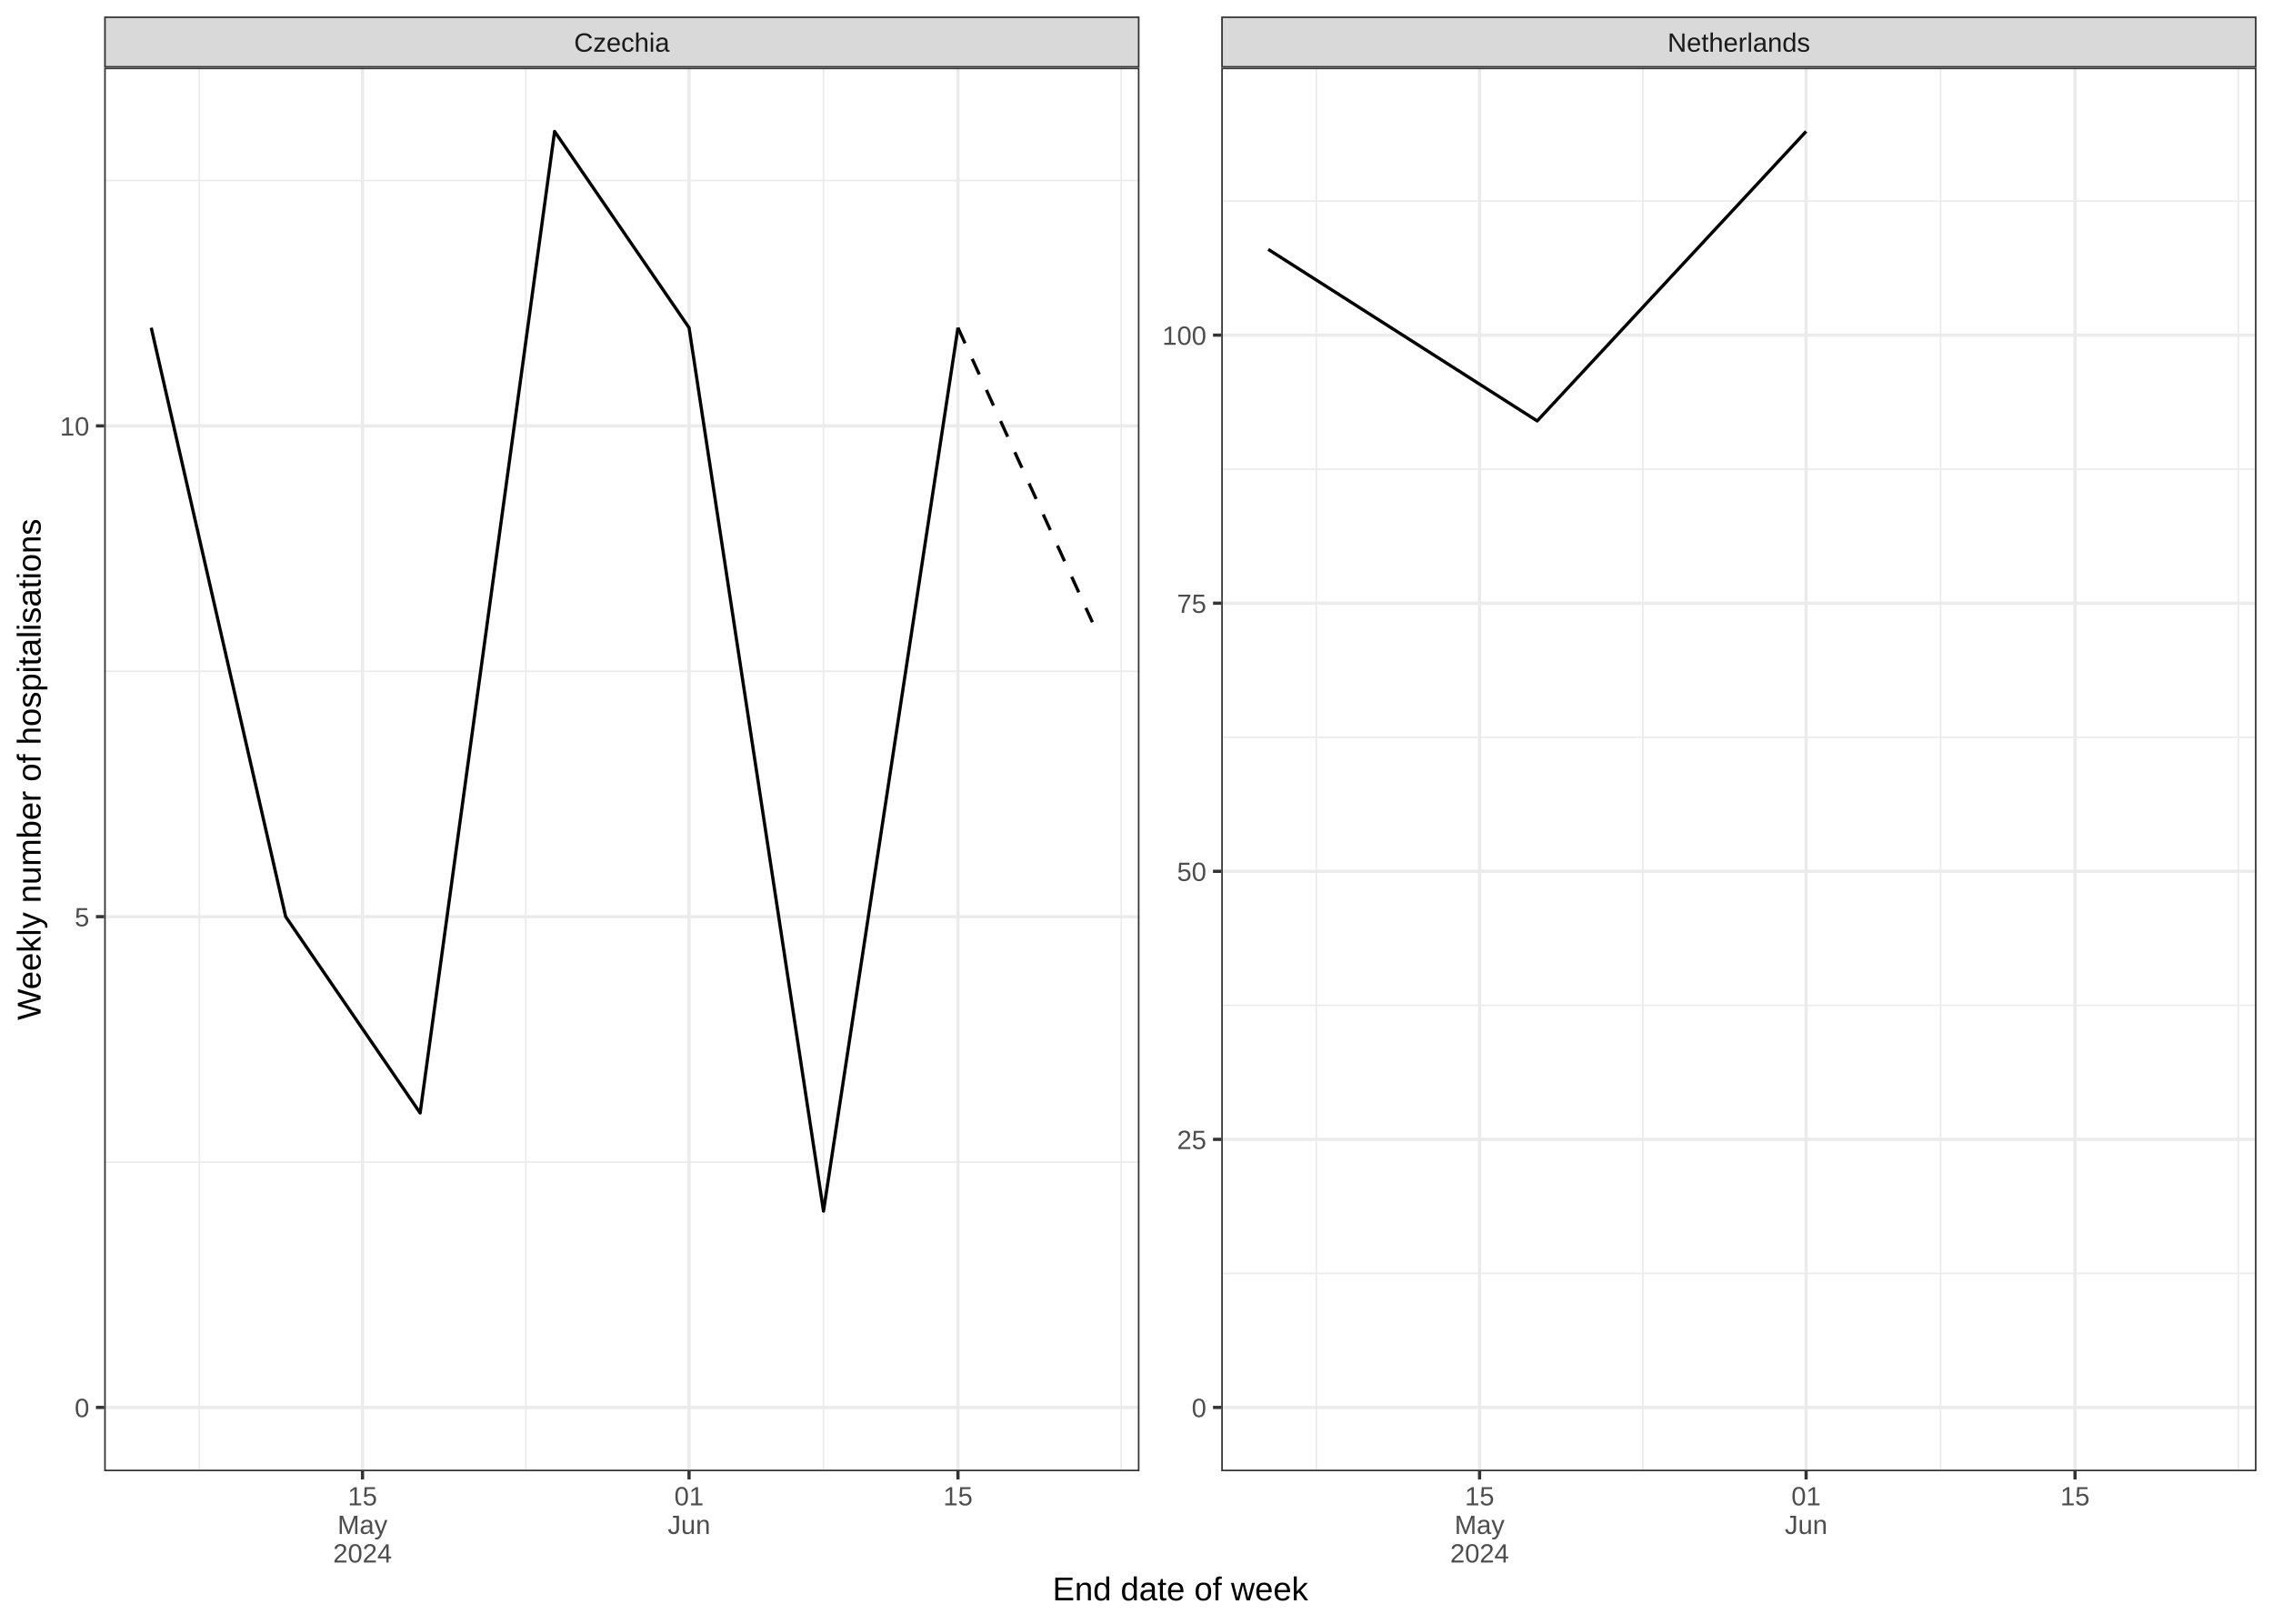
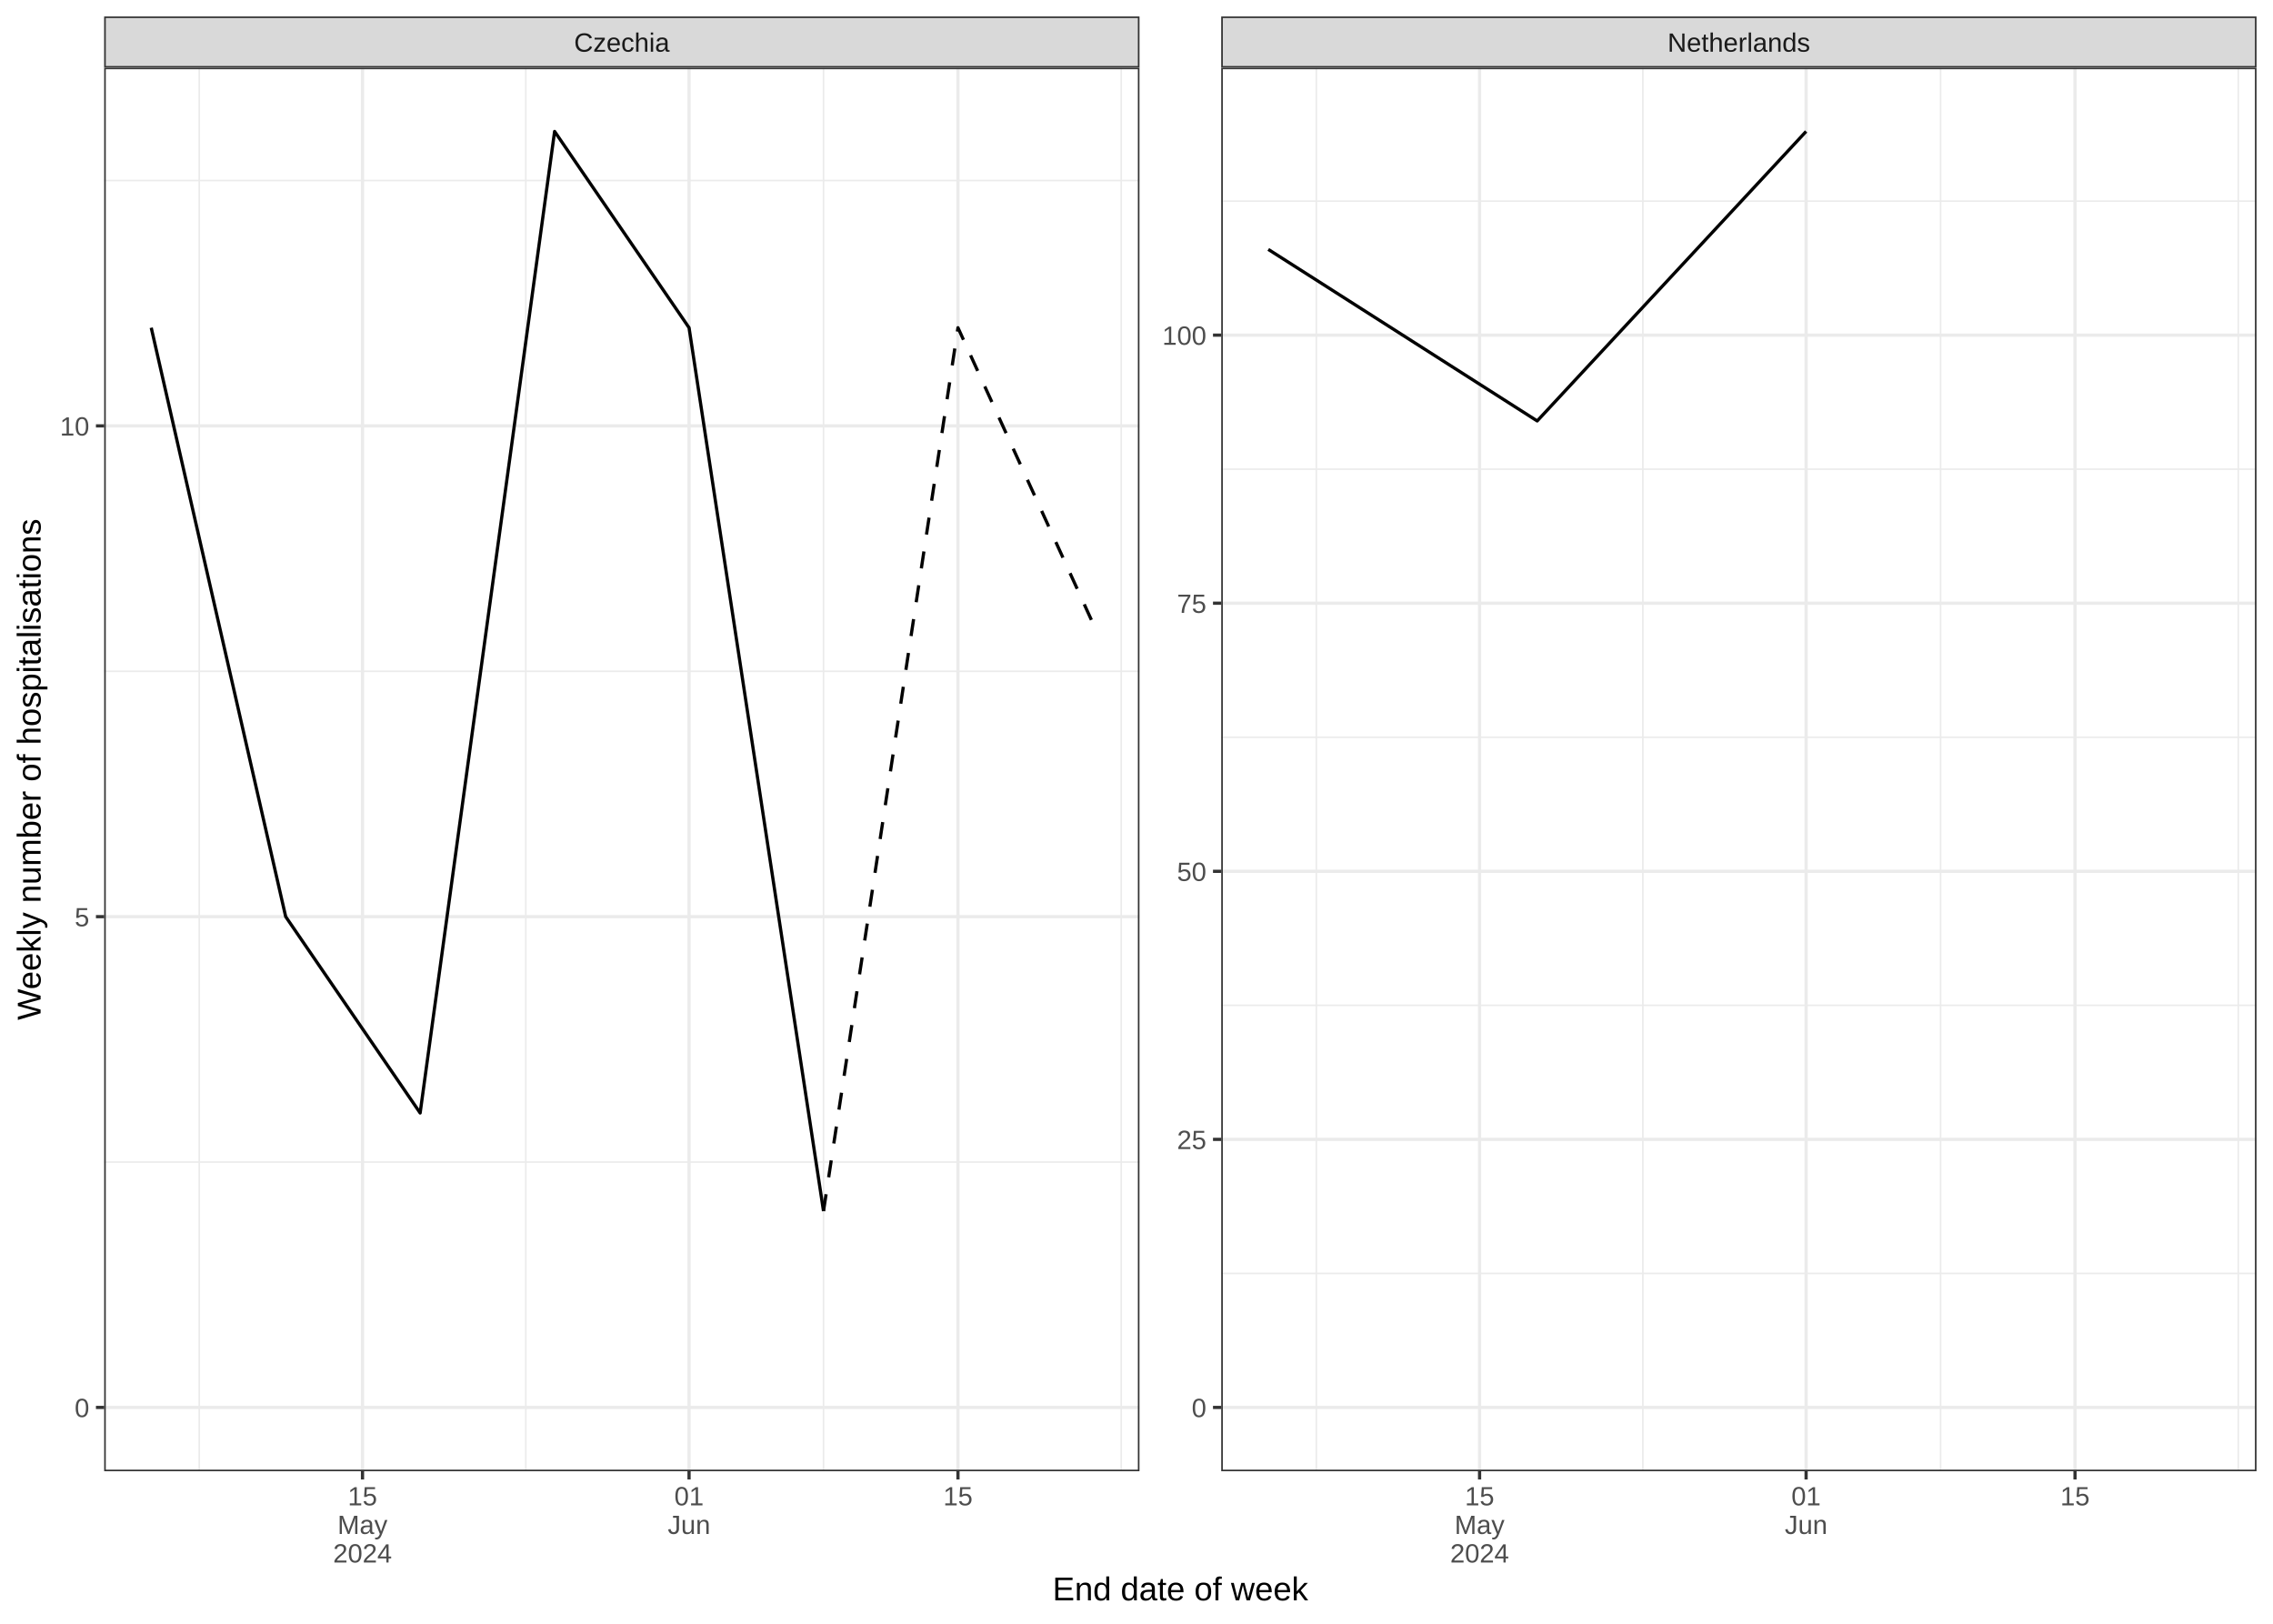
<svg xmlns="http://www.w3.org/2000/svg" class="svglite" width="756.00pt" height="540.00pt" viewBox="0 0 756.00 540.00">
  <defs>
    <style type="text/css">
    .svglite line, .svglite polyline, .svglite polygon, .svglite path, .svglite rect, .svglite circle {
      fill: none;
      stroke: #000000;
      stroke-linecap: round;
      stroke-linejoin: round;
      stroke-miterlimit: 10.00;
    }
    .svglite text {
      white-space: pre;
    }
  </style>
  </defs>
  <rect width="100%" height="100%" style="stroke: none; fill: #FFFFFF;" />
  <defs>
    <clipPath id="cpMC4wMHw3NTYuMDB8MC4wMHw1NDAuMDA=">
      <rect x="0.00" y="0.00" width="756.00" height="540.00" />
    </clipPath>
  </defs>
  <g clip-path="url(#cpMC4wMHw3NTYuMDB8MC4wMHw1NDAuMDA=)">
    <rect x="0.00" y="0.00" width="756.00" height="540.00" style="stroke-width: 1.07; stroke: #FFFFFF; fill: #FFFFFF;" />
  </g>
  <defs>
    <clipPath id="cpMzQuNjV8Mzc4Ljk5fDIyLjQ5fDQ4OS4yOQ==">
      <rect x="34.65" y="22.49" width="344.34" height="466.80" />
    </clipPath>
  </defs>
  <g clip-path="url(#cpMzQuNjV8Mzc4Ljk5fDIyLjQ5fDQ4OS4yOQ==)">
    <rect x="34.65" y="22.49" width="344.34" height="466.80" style="stroke-width: 1.07; stroke: none; fill: #FFFFFF;" />
    <polyline points="34.65,386.46 378.99,386.46 " style="stroke-width: 0.53; stroke: #EBEBEB; stroke-linecap: butt;" />
    <polyline points="34.65,223.25 378.99,223.25 " style="stroke-width: 0.53; stroke: #EBEBEB; stroke-linecap: butt;" />
    <polyline points="34.65,60.03 378.99,60.03 " style="stroke-width: 0.53; stroke: #EBEBEB; stroke-linecap: butt;" />
    <polyline points="66.27,489.29 66.27,22.49 " style="stroke-width: 0.53; stroke: #EBEBEB; stroke-linecap: butt;" />
    <polyline points="174.88,489.29 174.88,22.49 " style="stroke-width: 0.53; stroke: #EBEBEB; stroke-linecap: butt;" />
    <polyline points="273.90,489.29 273.90,22.49 " style="stroke-width: 0.53; stroke: #EBEBEB; stroke-linecap: butt;" />
    <polyline points="372.92,489.29 372.92,22.49 " style="stroke-width: 0.53; stroke: #EBEBEB; stroke-linecap: butt;" />
    <polyline points="34.65,468.07 378.99,468.07 " style="stroke-width: 1.07; stroke: #EBEBEB; stroke-linecap: butt;" />
    <polyline points="34.65,304.85 378.99,304.85 " style="stroke-width: 1.07; stroke: #EBEBEB; stroke-linecap: butt;" />
    <polyline points="34.65,141.64 378.99,141.64 " style="stroke-width: 1.07; stroke: #EBEBEB; stroke-linecap: butt;" />
    <polyline points="120.57,489.29 120.57,22.49 " style="stroke-width: 1.07; stroke: #EBEBEB; stroke-linecap: butt;" />
    <polyline points="229.18,489.29 229.18,22.49 " style="stroke-width: 1.07; stroke: #EBEBEB; stroke-linecap: butt;" />
    <polyline points="318.62,489.29 318.62,22.49 " style="stroke-width: 1.07; stroke: #EBEBEB; stroke-linecap: butt;" />
-     <polyline points="50.30,108.99 95.02,304.85 139.74,370.14 184.46,43.71 229.18,108.99 273.90,402.78 318.62,108.99 " style="stroke-width: 1.07; stroke-linecap: butt;" />
-     <polyline points="318.62,108.99 363.34,206.92 " style="stroke-width: 1.07; stroke-dasharray: 5.69,5.69; stroke-linecap: butt;" />
+     <polyline points="50.30,108.99 95.02,304.85 139.74,370.14 184.46,43.71 229.18,108.99 273.90,402.78 " style="stroke-width: 1.07; stroke-linecap: butt;" />
+     <polyline points="273.90,402.78 318.62,108.99 363.34,206.92 " style="stroke-width: 1.07; stroke-dasharray: 5.69,5.69; stroke-linecap: butt;" />
    <rect x="34.65" y="22.49" width="344.34" height="466.80" style="stroke-width: 1.07; stroke: #333333;" />
  </g>
  <g clip-path="url(#cpMC4wMHw3NTYuMDB8MC4wMHw1NDAuMDA=)">
</g>
  <defs>
    <clipPath id="cpNDA2LjE4fDc1MC41MnwyMi40OXw0ODkuMjk=">
      <rect x="406.18" y="22.49" width="344.34" height="466.80" />
    </clipPath>
  </defs>
  <g clip-path="url(#cpNDA2LjE4fDc1MC41MnwyMi40OXw0ODkuMjk=)">
    <rect x="406.18" y="22.49" width="344.34" height="466.80" style="stroke-width: 1.07; stroke: none; fill: #FFFFFF;" />
    <polyline points="406.18,423.49 750.52,423.49 " style="stroke-width: 0.53; stroke: #EBEBEB; stroke-linecap: butt;" />
    <polyline points="406.18,334.34 750.52,334.34 " style="stroke-width: 0.53; stroke: #EBEBEB; stroke-linecap: butt;" />
    <polyline points="406.18,245.19 750.52,245.19 " style="stroke-width: 0.53; stroke: #EBEBEB; stroke-linecap: butt;" />
    <polyline points="406.18,156.04 750.52,156.04 " style="stroke-width: 0.53; stroke: #EBEBEB; stroke-linecap: butt;" />
    <polyline points="406.18,66.89 750.52,66.89 " style="stroke-width: 0.53; stroke: #EBEBEB; stroke-linecap: butt;" />
    <polyline points="437.81,489.29 437.81,22.49 " style="stroke-width: 0.53; stroke: #EBEBEB; stroke-linecap: butt;" />
    <polyline points="546.41,489.29 546.41,22.49 " style="stroke-width: 0.53; stroke: #EBEBEB; stroke-linecap: butt;" />
    <polyline points="645.43,489.29 645.43,22.49 " style="stroke-width: 0.53; stroke: #EBEBEB; stroke-linecap: butt;" />
    <polyline points="744.45,489.29 744.45,22.49 " style="stroke-width: 0.53; stroke: #EBEBEB; stroke-linecap: butt;" />
    <polyline points="406.18,468.07 750.52,468.07 " style="stroke-width: 1.07; stroke: #EBEBEB; stroke-linecap: butt;" />
    <polyline points="406.18,378.92 750.52,378.92 " style="stroke-width: 1.07; stroke: #EBEBEB; stroke-linecap: butt;" />
    <polyline points="406.18,289.77 750.52,289.77 " style="stroke-width: 1.07; stroke: #EBEBEB; stroke-linecap: butt;" />
    <polyline points="406.18,200.61 750.52,200.61 " style="stroke-width: 1.07; stroke: #EBEBEB; stroke-linecap: butt;" />
    <polyline points="406.18,111.46 750.52,111.46 " style="stroke-width: 1.07; stroke: #EBEBEB; stroke-linecap: butt;" />
    <polyline points="492.11,489.29 492.11,22.49 " style="stroke-width: 1.07; stroke: #EBEBEB; stroke-linecap: butt;" />
    <polyline points="600.71,489.29 600.71,22.49 " style="stroke-width: 1.07; stroke: #EBEBEB; stroke-linecap: butt;" />
    <polyline points="690.15,489.29 690.15,22.49 " style="stroke-width: 1.07; stroke: #EBEBEB; stroke-linecap: butt;" />
    <polyline points="421.83,82.94 511.27,139.99 600.71,43.71 " style="stroke-width: 1.07; stroke-linecap: butt;" />
    <rect x="406.18" y="22.49" width="344.34" height="466.80" style="stroke-width: 1.07; stroke: #333333;" />
  </g>
  <g clip-path="url(#cpMC4wMHw3NTYuMDB8MC4wMHw1NDAuMDA=)">
</g>
  <defs>
    <clipPath id="cpMzQuNjV8Mzc4Ljk5fDUuNDh8MjIuNDk=">
      <rect x="34.65" y="5.48" width="344.34" height="17.01" />
    </clipPath>
  </defs>
  <g clip-path="url(#cpMzQuNjV8Mzc4Ljk5fDUuNDh8MjIuNDk=)">
    <rect x="34.65" y="5.48" width="344.34" height="17.01" style="stroke-width: 1.07; stroke: #333333; fill: #D9D9D9;" />
    <text x="206.82" y="17.19" text-anchor="middle" style="font-size: 8.80px;fill: #1A1A1A; font-family: &quot;Liberation Sans&quot;;" textLength="34.42px" lengthAdjust="spacingAndGlyphs">Czechia</text>
  </g>
  <g clip-path="url(#cpMC4wMHw3NTYuMDB8MC4wMHw1NDAuMDA=)">
</g>
  <defs>
    <clipPath id="cpNDA2LjE4fDc1MC41Mnw1LjQ4fDIyLjQ5">
      <rect x="406.18" y="5.48" width="344.34" height="17.01" />
    </clipPath>
  </defs>
  <g clip-path="url(#cpNDA2LjE4fDc1MC41Mnw1LjQ4fDIyLjQ5)">
    <rect x="406.18" y="5.48" width="344.34" height="17.01" style="stroke-width: 1.07; stroke: #333333; fill: #D9D9D9;" />
    <text x="578.35" y="17.19" text-anchor="middle" style="font-size: 8.80px;fill: #1A1A1A; font-family: &quot;Liberation Sans&quot;;" textLength="53.63px" lengthAdjust="spacingAndGlyphs">Netherlands</text>
  </g>
  <g clip-path="url(#cpMC4wMHw3NTYuMDB8MC4wMHw1NDAuMDA=)">
    <polyline points="120.57,492.03 120.57,489.29 " style="stroke-width: 1.07; stroke: #333333; stroke-linecap: butt;" />
    <polyline points="229.18,492.03 229.18,489.29 " style="stroke-width: 1.07; stroke: #333333; stroke-linecap: butt;" />
    <polyline points="318.62,492.03 318.62,489.29 " style="stroke-width: 1.07; stroke: #333333; stroke-linecap: butt;" />
    <text x="120.57" y="500.63" text-anchor="middle" style="font-size: 8.80px;fill: #4D4D4D; font-family: &quot;Liberation Sans&quot;;" textLength="11.19px" lengthAdjust="spacingAndGlyphs">15</text>
    <text x="120.57" y="510.14" text-anchor="middle" style="font-size: 8.80px;fill: #4D4D4D; font-family: &quot;Liberation Sans&quot;;" textLength="18.19px" lengthAdjust="spacingAndGlyphs">May</text>
    <text x="120.57" y="519.64" text-anchor="middle" style="font-size: 8.80px;fill: #4D4D4D; font-family: &quot;Liberation Sans&quot;;" textLength="22.38px" lengthAdjust="spacingAndGlyphs">2024</text>
    <text x="229.18" y="500.63" text-anchor="middle" style="font-size: 8.80px;fill: #4D4D4D; font-family: &quot;Liberation Sans&quot;;" textLength="11.19px" lengthAdjust="spacingAndGlyphs">01</text>
    <text x="229.18" y="510.14" text-anchor="middle" style="font-size: 8.80px;fill: #4D4D4D; font-family: &quot;Liberation Sans&quot;;" textLength="13.74px" lengthAdjust="spacingAndGlyphs">Jun</text>
    <text x="318.62" y="500.63" text-anchor="middle" style="font-size: 8.80px;fill: #4D4D4D; font-family: &quot;Liberation Sans&quot;;" textLength="11.19px" lengthAdjust="spacingAndGlyphs">15</text>
    <polyline points="492.11,492.03 492.11,489.29 " style="stroke-width: 1.07; stroke: #333333; stroke-linecap: butt;" />
    <polyline points="600.71,492.03 600.71,489.29 " style="stroke-width: 1.07; stroke: #333333; stroke-linecap: butt;" />
    <polyline points="690.15,492.03 690.15,489.29 " style="stroke-width: 1.07; stroke: #333333; stroke-linecap: butt;" />
    <text x="492.11" y="500.63" text-anchor="middle" style="font-size: 8.80px;fill: #4D4D4D; font-family: &quot;Liberation Sans&quot;;" textLength="11.19px" lengthAdjust="spacingAndGlyphs">15</text>
    <text x="492.11" y="510.14" text-anchor="middle" style="font-size: 8.80px;fill: #4D4D4D; font-family: &quot;Liberation Sans&quot;;" textLength="18.19px" lengthAdjust="spacingAndGlyphs">May</text>
    <text x="492.11" y="519.64" text-anchor="middle" style="font-size: 8.80px;fill: #4D4D4D; font-family: &quot;Liberation Sans&quot;;" textLength="22.38px" lengthAdjust="spacingAndGlyphs">2024</text>
    <text x="600.71" y="500.63" text-anchor="middle" style="font-size: 8.80px;fill: #4D4D4D; font-family: &quot;Liberation Sans&quot;;" textLength="11.19px" lengthAdjust="spacingAndGlyphs">01</text>
    <text x="600.71" y="510.14" text-anchor="middle" style="font-size: 8.80px;fill: #4D4D4D; font-family: &quot;Liberation Sans&quot;;" textLength="13.74px" lengthAdjust="spacingAndGlyphs">Jun</text>
    <text x="690.15" y="500.63" text-anchor="middle" style="font-size: 8.80px;fill: #4D4D4D; font-family: &quot;Liberation Sans&quot;;" textLength="11.19px" lengthAdjust="spacingAndGlyphs">15</text>
    <text x="401.25" y="471.28" text-anchor="end" style="font-size: 8.80px;fill: #4D4D4D; font-family: &quot;Liberation Sans&quot;;" textLength="5.59px" lengthAdjust="spacingAndGlyphs">0</text>
    <text x="401.25" y="382.13" text-anchor="end" style="font-size: 8.80px;fill: #4D4D4D; font-family: &quot;Liberation Sans&quot;;" textLength="11.19px" lengthAdjust="spacingAndGlyphs">25</text>
    <text x="401.25" y="292.97" text-anchor="end" style="font-size: 8.80px;fill: #4D4D4D; font-family: &quot;Liberation Sans&quot;;" textLength="11.19px" lengthAdjust="spacingAndGlyphs">50</text>
    <text x="401.25" y="203.82" text-anchor="end" style="font-size: 8.80px;fill: #4D4D4D; font-family: &quot;Liberation Sans&quot;;" textLength="11.19px" lengthAdjust="spacingAndGlyphs">75</text>
    <text x="401.25" y="114.67" text-anchor="end" style="font-size: 8.80px;fill: #4D4D4D; font-family: &quot;Liberation Sans&quot;;" textLength="16.78px" lengthAdjust="spacingAndGlyphs">100</text>
    <polyline points="403.44,468.07 406.18,468.07 " style="stroke-width: 1.07; stroke: #333333; stroke-linecap: butt;" />
    <polyline points="403.44,378.92 406.18,378.92 " style="stroke-width: 1.07; stroke: #333333; stroke-linecap: butt;" />
    <polyline points="403.44,289.77 406.18,289.77 " style="stroke-width: 1.07; stroke: #333333; stroke-linecap: butt;" />
    <polyline points="403.44,200.61 406.18,200.61 " style="stroke-width: 1.07; stroke: #333333; stroke-linecap: butt;" />
    <polyline points="403.44,111.46 406.18,111.46 " style="stroke-width: 1.07; stroke: #333333; stroke-linecap: butt;" />
    <text x="29.72" y="471.28" text-anchor="end" style="font-size: 8.80px;fill: #4D4D4D; font-family: &quot;Liberation Sans&quot;;" textLength="5.59px" lengthAdjust="spacingAndGlyphs">0</text>
    <text x="29.72" y="308.06" text-anchor="end" style="font-size: 8.80px;fill: #4D4D4D; font-family: &quot;Liberation Sans&quot;;" textLength="5.59px" lengthAdjust="spacingAndGlyphs">5</text>
    <text x="29.72" y="144.85" text-anchor="end" style="font-size: 8.80px;fill: #4D4D4D; font-family: &quot;Liberation Sans&quot;;" textLength="11.19px" lengthAdjust="spacingAndGlyphs">10</text>
    <polyline points="31.91,468.07 34.65,468.07 " style="stroke-width: 1.07; stroke: #333333; stroke-linecap: butt;" />
    <polyline points="31.91,304.85 34.65,304.85 " style="stroke-width: 1.07; stroke: #333333; stroke-linecap: butt;" />
    <polyline points="31.91,141.64 34.65,141.64 " style="stroke-width: 1.07; stroke: #333333; stroke-linecap: butt;" />
    <text x="392.59" y="532.23" text-anchor="middle" style="font-size: 11.00px; font-family: &quot;Liberation Sans&quot;;" textLength="95.72px" lengthAdjust="spacingAndGlyphs">End date of week</text>
    <text transform="translate(13.50,255.89) rotate(-90)" text-anchor="middle" style="font-size: 11.00px; font-family: &quot;Liberation Sans&quot;;" textLength="189.66px" lengthAdjust="spacingAndGlyphs">Weekly number of hospitalisations</text>
  </g>
</svg>
